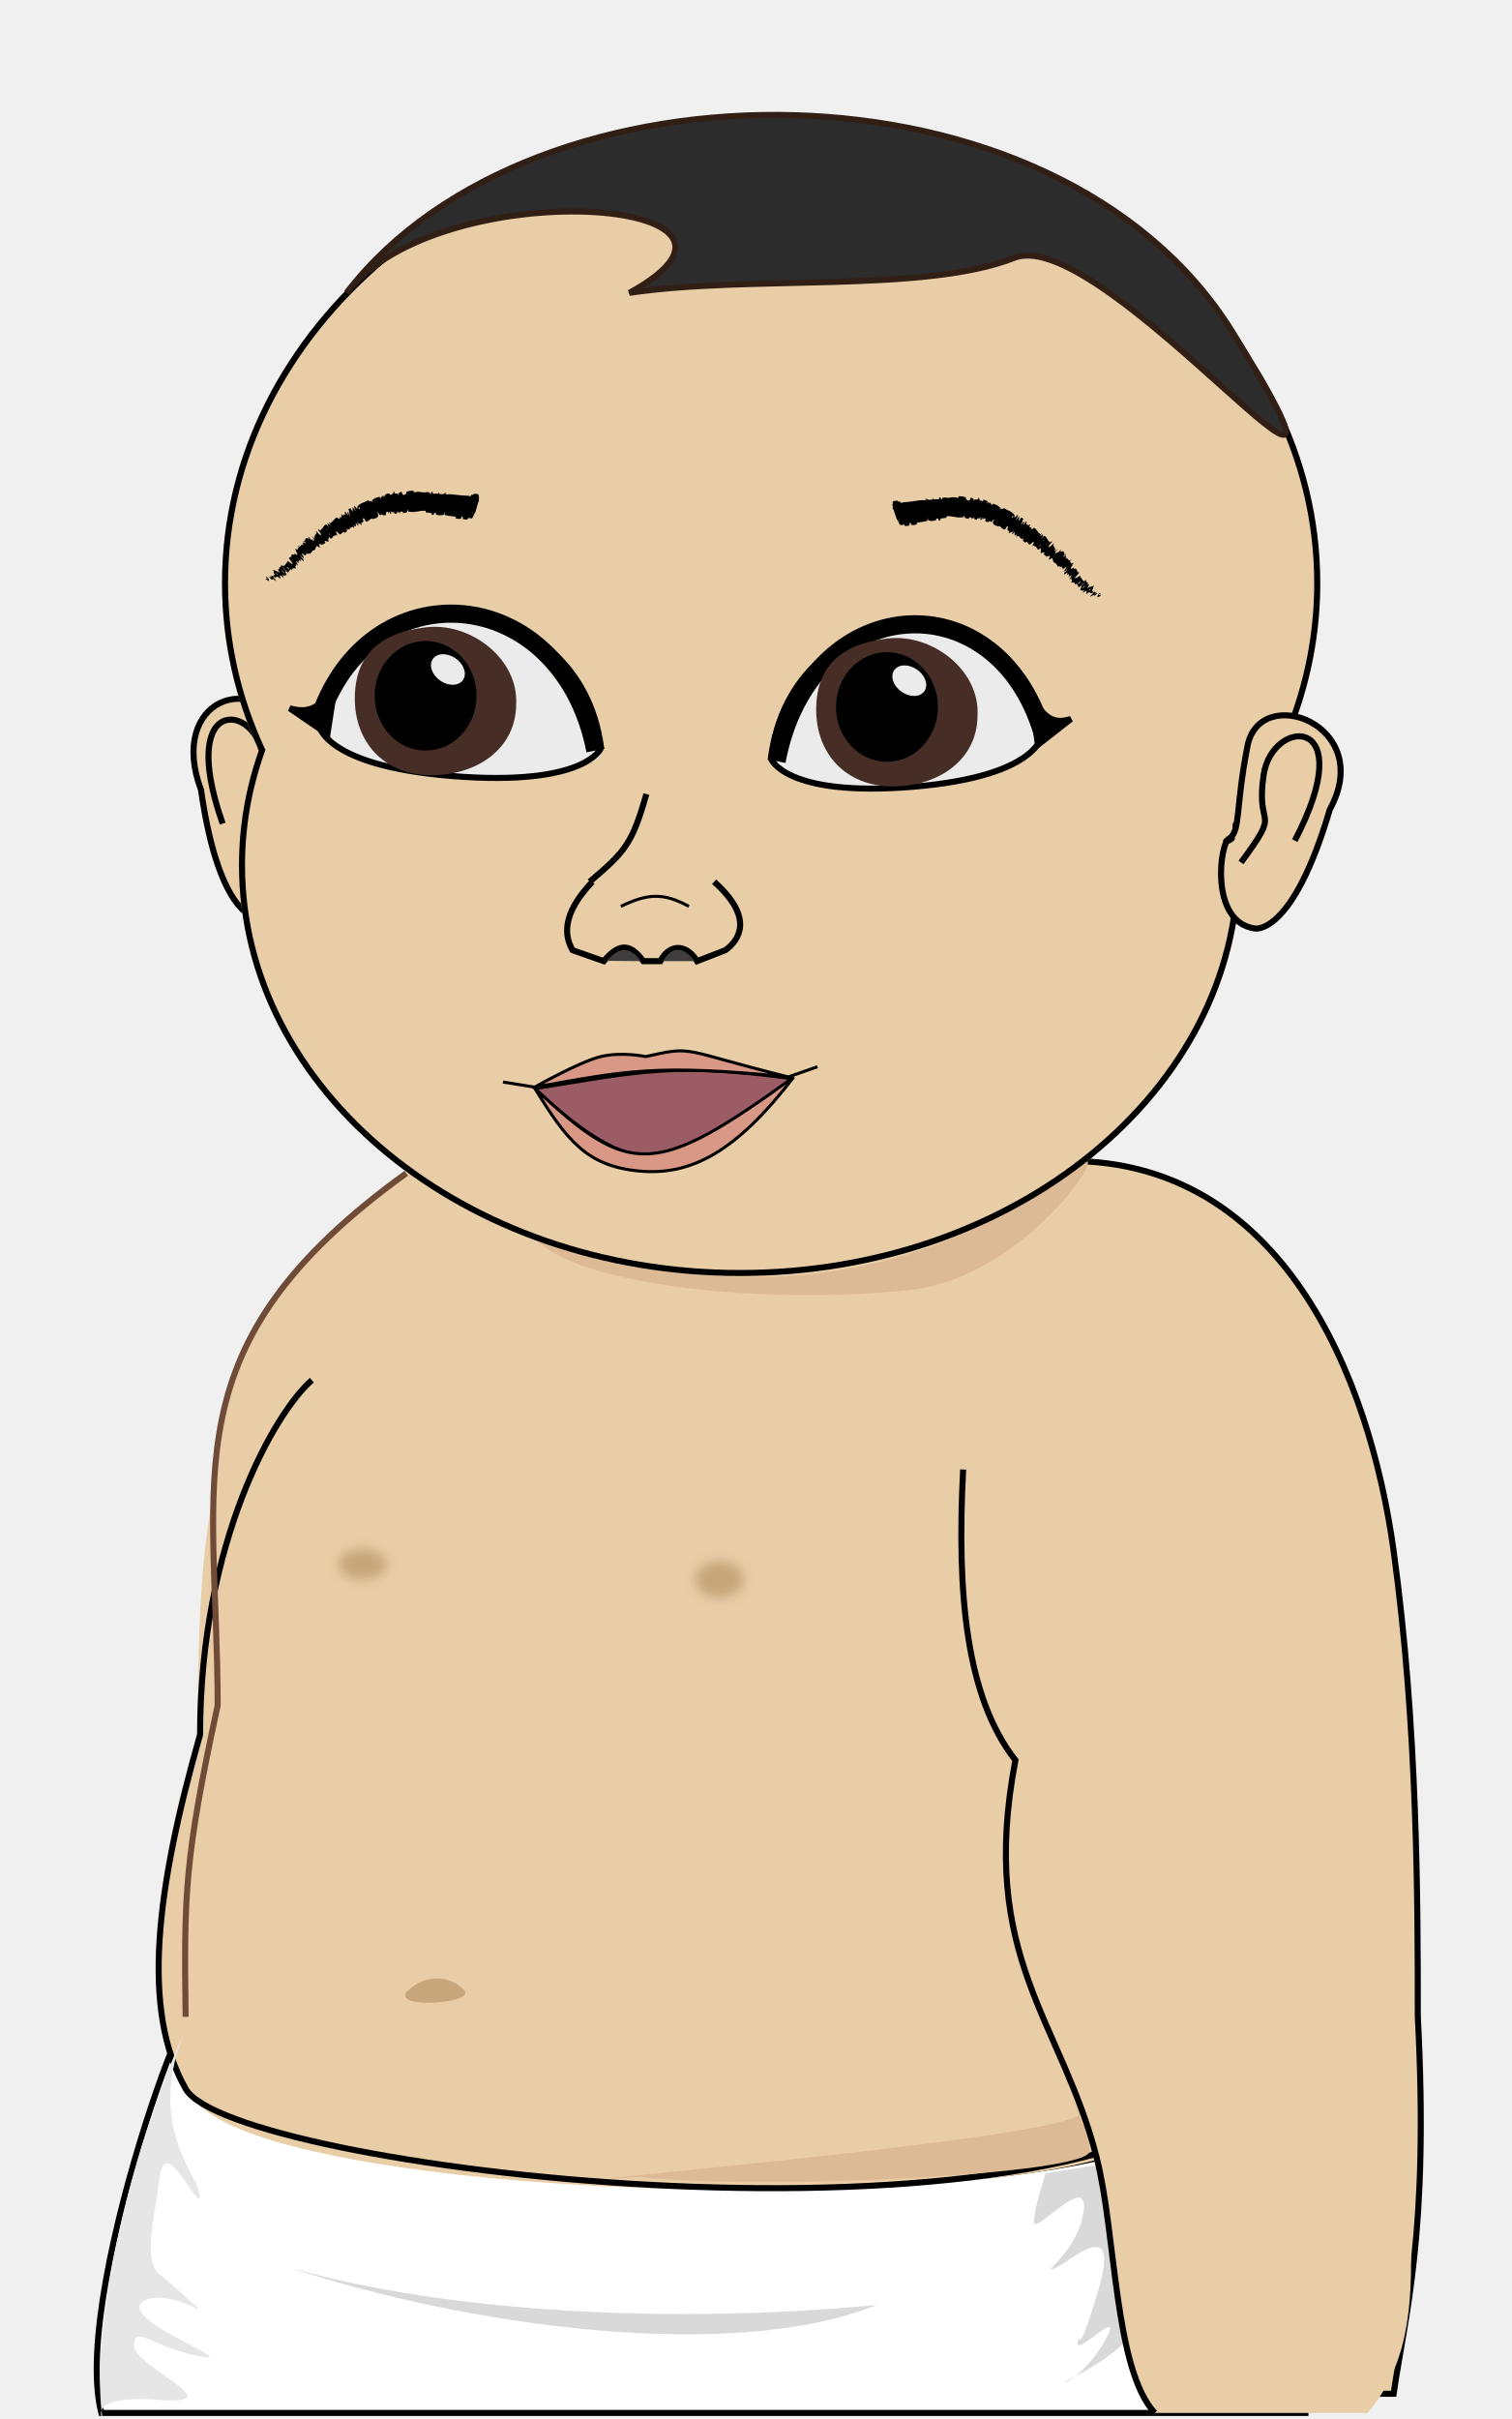
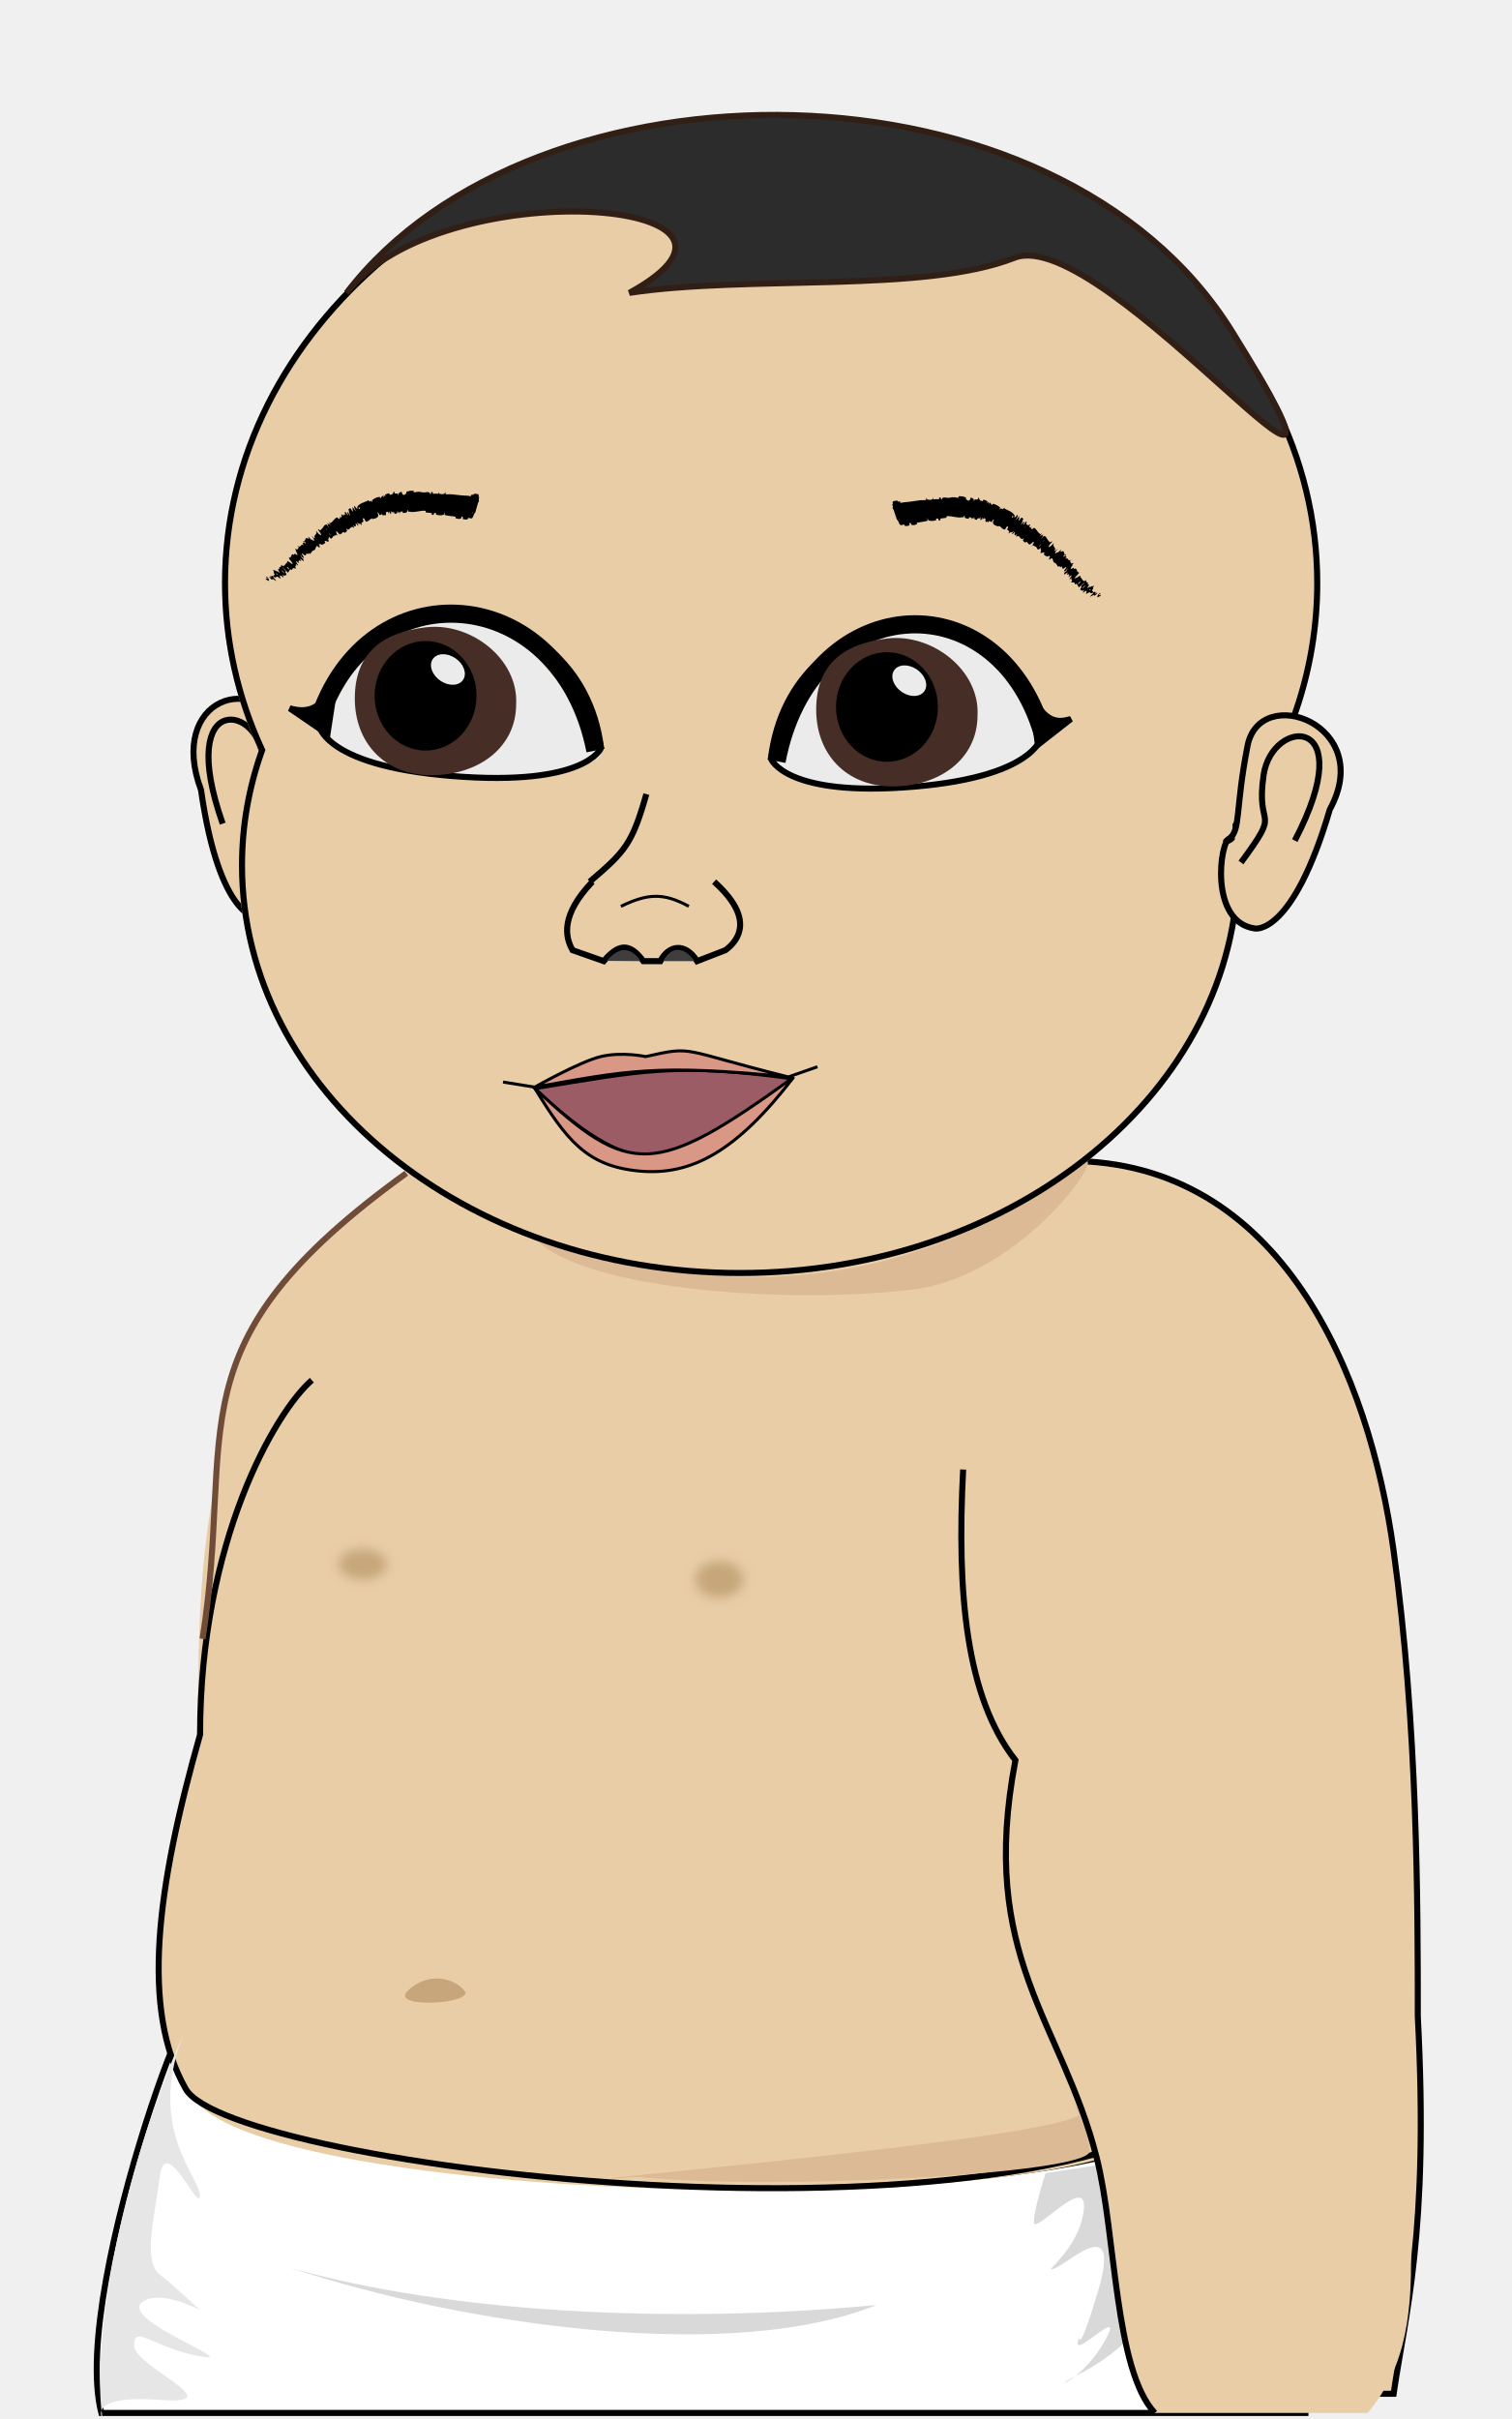
<svg xmlns="http://www.w3.org/2000/svg" width="250" height="400" viewBox="0 0 250 400" fill="none">
  <path d="M230.5 256.44C226.5 227.44 212 191.969 176.788 191.969H79.492L76.672 193.767C76.672 193.767 55.991 198.263 49.88 218.496C43.77 238.729 42.36 276.946 42.36 276.946C38.129 299.877 19.076 389.096 17.918 395.831C26.366 400.174 180.776 396.585 192.77 395.831H221.347H230.5C232.38 382.818 236.38 369.409 234.5 333.44C234.5 315.006 234.5 285.44 230.5 256.44Z" fill="#E8CDA7" stroke="black" />
  <path d="M179.7 192C177.464 191.875 145.51 224.972 88.2 204.5C95.32 212.928 128.195 215.788 150.607 213.292C168.141 211.34 181.936 192.125 179.7 192Z" fill="#DDBA96" />
  <path d="M42.5 219C54.5 199 72.5 191 72.5 191L85.246 199.695L32.278 346.695C29.5 332.5 31.201 300.295 35 287C38.8 273.705 30.5 239 42.5 219Z" fill="#E8CDA7" />
  <path d="M16.758 399C11.342 377.737 36.937 313.073 30.749 339.064C24.561 365.056 207.438 371.092 202.771 342.725C198.104 314.358 217.359 360.901 215.923 399H16.758Z" fill="white" stroke="black" />
  <path d="M32.322 288.546C33.811 284.237 29.301 231.238 48.438 225.863C67.576 220.489 182.578 228.449 182.578 228.449C197.746 259.473 191.136 271.969 191.136 279.294C207.7 346.082 211.992 340.911 189.511 354.041C167.029 367.171 45.77 363.976 32.322 347.375C18.873 330.773 30.833 292.855 32.322 288.546Z" fill="#E8CDA7" />
  <path d="M51.578 228.222C45.5 233.5 33.093 254.937 33.093 286.823C25.875 312.277 23.242 332.301 30.723 345.424C38.204 358.547 170.729 374.521 203.434 345.651" stroke="black" />
  <path d="M67.466 329.162C70.738 326.072 74.945 326.955 76.815 329.162C78.685 331.369 64.193 332.252 67.466 329.162Z" fill="#C6A67A" />
  <g filter="url(#filter0_f_739_612)">
    <ellipse cx="59.982" cy="258.662" rx="4" ry="2.5" fill="#C6A67A" />
  </g>
  <g filter="url(#filter1_f_739_612)">
    <ellipse cx="118.982" cy="261.162" rx="4" ry="3" fill="#C6A67A" />
  </g>
  <path d="M171 367.462C171 365.209 172.935 359.352 172.935 359.352L181.645 358L186 387.288C186 387.288 183.581 389.991 178.258 392.695C178.119 392.765 177.988 392.833 177.864 392.898C175.143 394.325 175.961 394.409 177.864 392.898C179.196 391.84 181.06 389.999 182.613 387.288C186.484 380.529 177.774 389.991 178.258 387.288C178.742 384.584 177.775 391.793 181.645 378.727C185.516 365.66 176.806 374.221 174.387 375.122C171.968 376.023 178.258 372.419 179.226 365.66C180.193 358.901 171 369.715 171 367.462Z" fill="#D9D9D9" />
  <path d="M178.603 349.194C178.708 349.355 178.658 349.522 178.466 349.695C179.202 351.393 180.2 353.939 180.2 355.736C180.2 359.483 127.332 362.311 105.577 359.965C79.427 361.756 173.647 354.028 178.466 349.695C177.667 347.853 177.177 347.008 178.603 349.194Z" fill="#DDBA96" />
  <path d="M16.784 398.591C15.512 387.331 19.209 361.354 30.7 335.5C23.849 351.738 33.055 359.887 33.055 363.042C33.055 366.197 27.383 352.676 26.437 359.887C25.491 367.099 23.601 373.859 26.437 376.113C29.273 378.366 33.055 381.972 33.055 381.972C33.055 381.972 26.603 378.504 23.601 380.62C19.402 383.579 40.619 390.986 33.055 389.634C25.491 388.282 22.183 384.225 22.183 387.831C22.183 391.437 38.728 397.746 26.437 396.845C19.15 396.311 17.18 397.519 16.784 398.591C16.841 399.09 16.907 399.56 16.983 400C16.983 400 16.512 399.328 16.784 398.591Z" fill="#E6E6E6" />
  <path d="M215.726 398C217.592 382.545 209.471 347.435 204.997 338C208.641 354.331 211.061 361.636 209.195 365.273C207.33 368.909 203.17 371.182 202.198 373.455C201.226 375.727 208.729 370.273 211.061 373.455C213.394 376.636 209.195 378.909 209.195 378.909C209.195 378.909 203.131 379.364 199.866 383C196.601 386.636 209.195 380.727 209.195 385.273C209.195 389.818 207.796 388 202.198 392.091C196.601 396.182 206.397 393 203.598 394.591C200.799 396.182 198 398 198 398H215.726Z" fill="#D1D1D1" />
  <path d="M48 375C73.901 382.408 111.234 384.378 145 381.146C120.981 390.804 77.199 384.631 48 375Z" fill="#D9D9D9" />
  <path d="M169.658 286.984C161.04 271.718 159.927 261.114 161.741 240.312L214.831 224C225.46 261.563 230.691 282.216 230.665 320.062C230.665 361.75 239.127 383.717 226.2 399H190.7C183.004 385.735 187.066 376.25 180.835 354.047C173.086 326.435 165.24 311.585 169.658 286.984Z" fill="#E8CDA7" />
  <path d="M159.302 243C158.226 263.505 159.783 280.64 167.947 291.07C161.704 323.721 175.631 334.151 181.395 356.826C184.622 369.523 184.276 391.744 191 399" stroke="black" />
  <path d="M33.245 130.611C27.677 115.74 42.24 110.02 48.236 122.031L51.663 139.762C51.663 146.626 50.378 151.773 42.668 151.773C42.668 151.773 36.338 152.163 33.245 130.611Z" fill="#E8CDA7" stroke="black" />
  <path d="M36.831 136.197C28.932 113.78 43.472 116.522 43.495 126.128C43.517 135.734 39.576 130.714 45.118 140.982" stroke="black" />
  <mask id="path-19-inside-1_739_612" fill="white">
    <path d="M127.542 19.897C177.702 19.897 218.366 54.161 218.366 96.429C218.366 111.151 213.43 124.901 204.88 136.572C205.128 138.712 205.257 140.88 205.257 143.072C205.257 180.587 168.157 211 122.392 211C76.627 211 39.527 180.587 39.527 143.072C39.527 136.472 40.677 130.091 42.819 124.057C38.88 115.487 36.719 106.171 36.719 96.429C36.719 54.162 77.382 19.898 127.542 19.897Z" />
  </mask>
  <path d="M127.542 19.897C177.702 19.897 218.366 54.161 218.366 96.429C218.366 111.151 213.43 124.901 204.88 136.572C205.128 138.712 205.257 140.88 205.257 143.072C205.257 180.587 168.157 211 122.392 211C76.627 211 39.527 180.587 39.527 143.072C39.527 136.472 40.677 130.091 42.819 124.057C38.88 115.487 36.719 106.171 36.719 96.429C36.719 54.162 77.382 19.898 127.542 19.897Z" fill="#E8CDA7" />
  <path d="M127.542 19.897V18.897V19.897ZM218.366 96.429H219.366V96.429L218.366 96.429ZM204.88 136.572L204.073 135.981L203.841 136.298L203.886 136.687L204.88 136.572ZM205.257 143.072H206.257V143.072L205.257 143.072ZM122.392 211V212V211ZM39.527 143.072L38.527 143.072V143.072H39.527ZM42.819 124.057L43.762 124.392L43.898 124.009L43.728 123.64L42.819 124.057ZM36.719 96.429L35.719 96.429V96.429H36.719ZM127.542 19.897V20.897C177.317 20.897 217.366 54.867 217.366 96.429L218.366 96.429L219.366 96.429C219.366 53.456 178.087 18.897 127.542 18.897V19.897ZM218.366 96.429H217.366C217.366 110.92 212.509 124.467 204.073 135.981L204.88 136.572L205.686 137.163C214.351 125.336 219.366 111.382 219.366 96.429H218.366ZM204.88 136.572L203.886 136.687C204.13 138.789 204.257 140.919 204.257 143.072L205.257 143.072L206.257 143.072C206.257 140.84 206.125 138.634 205.873 136.457L204.88 136.572ZM205.257 143.072H204.257C204.257 179.858 167.8 210 122.392 210V211V212C168.515 212 206.257 181.316 206.257 143.072H205.257ZM122.392 211V210C76.985 210 40.527 179.858 40.527 143.072H39.527H38.527C38.527 181.316 76.27 212 122.392 212V211ZM39.527 143.072L40.527 143.072C40.527 136.589 41.657 130.322 43.762 124.392L42.819 124.057L41.877 123.723C39.698 129.861 38.527 136.354 38.527 143.072L39.527 143.072ZM42.819 124.057L43.728 123.64C39.847 115.195 37.719 106.02 37.719 96.429H36.719H35.719C35.719 106.321 37.914 115.78 41.911 124.475L42.819 124.057ZM36.719 96.429L37.719 96.429C37.719 54.867 77.767 20.898 127.542 20.897V19.897V18.897C76.997 18.898 35.719 53.456 35.719 96.429L36.719 96.429Z" fill="black" mask="url(#path-19-inside-1_739_612)" />
  <path d="M102.693 149.874C107.051 147.774 109.681 147.545 113.928 149.874" stroke="black" stroke-width="0.5" />
  <path d="M203.816 54.864C174.849 8.144 88.156 8.209 57.318 48.427C72.77 28.357 132.66 32.751 104.097 48.427C124.017 45.452 152.786 48.524 167.767 42.637C182.748 36.75 232.782 101.584 203.816 54.864Z" fill="#2C2C2C" stroke="#311F15" />
  <path d="M172.009 122.058C150.176 76.145 127.533 124.475 128.47 126.408C129.406 128.341 139.209 131.398 150.913 129.948C162.617 128.498 167.973 127.229 172.009 122.058Z" fill="#EBEBEB" />
  <path d="M53.536 120.456C73.198 73.846 100.169 123.348 99.386 124.841C98.603 126.334 90.302 129.337 76.475 128.64C62.649 127.944 57.785 125.669 53.536 120.456Z" fill="#EBEBEB" />
  <path d="M172.449 121.141C168.259 95.736 130.933 97.525 127.505 125.435C127.505 125.435 129.79 131.876 151.12 130.087C172.449 128.298 172.449 121.141 172.449 121.141Z" stroke="black" />
  <path d="M219.949 133.849C227.603 119.872 208.393 112.821 206.338 123.335C204.284 133.849 205.22 137.283 203.347 138.641C201.799 139.074 199.938 152.5 207.573 153.537C207.573 153.537 213.785 154.775 219.949 133.849Z" fill="#E8CDA7" />
  <path d="M203.347 138.641C201.799 139.074 199.938 152.5 207.573 153.537C207.573 153.537 213.785 154.775 219.949 133.849C227.603 119.872 208.393 112.821 206.338 123.335C204.284 133.849 205.22 137.283 203.347 138.641ZM203.347 138.641C204.896 138.209 201.475 140 203.347 138.641Z" stroke="black" />
  <path d="M128.441 125.872C133.799 97.636 164.795 95.491 172.449 121.226" stroke="black" stroke-width="3" />
  <path d="M177.13 118.886C174.418 119.751 172.696 118.956 170.576 115.004L171.668 123.155L177.13 118.886Z" fill="black" stroke="black" />
  <path d="M52.599 119.381C56.963 93.975 95.845 95.765 99.415 123.675C99.415 123.675 97.035 130.116 74.817 128.327C52.599 126.537 52.599 119.381 52.599 119.381Z" stroke="black" />
  <path d="M98.479 124.112C92.894 95.875 60.578 93.731 52.599 119.465" stroke="black" stroke-width="3" />
  <path d="M58.685 115.508C58.685 122.761 63.569 128.188 71.326 128.188C79.082 128.188 85.371 123.666 85.371 116.413C85.748 108.978 77.88 102.828 70.389 103.734C62.899 104.639 58.685 108.255 58.685 115.508Z" fill="#462D26" />
  <ellipse cx="8.427" cy="9.057" rx="8.427" ry="9.057" transform="matrix(-1 0 0 1 78.8163 105.998)" fill="black" />
  <path d="M47.917 117.125C51.017 117.99 52.985 117.196 55.408 113.244L54.16 121.395L47.917 117.125Z" fill="black" stroke="black" />
  <ellipse cx="2.264" cy="3.018" rx="2.264" ry="3.018" transform="matrix(-0.742447 0.669904 0.742447 0.669904 73.524 107.167)" fill="#EBEBEB" />
  <path d="M134.995 117.359C134.995 124.612 139.879 130.039 147.636 130.039C155.393 130.039 161.681 125.518 161.681 118.265C162.058 110.829 154.19 104.679 146.7 105.585C139.209 106.491 134.995 110.106 134.995 117.359Z" fill="#462D26" />
  <ellipse cx="8.427" cy="9.057" rx="8.427" ry="9.057" transform="matrix(-1 0 0 1 155.127 107.849)" fill="black" />
  <ellipse cx="2.264" cy="3.018" rx="2.264" ry="3.018" transform="matrix(-0.742447 0.669904 0.742447 0.669904 149.834 109.018)" fill="#EBEBEB" />
  <path d="M147.673 82.942C147.871 82.806 148.179 82.777 148.423 82.799C148.5 82.805 148.506 82.942 148.561 82.952C148.668 82.972 148.736 82.882 148.847 82.911C148.884 82.921 148.909 83.133 148.946 83.139C149.149 83.173 149.296 83.07 149.485 83.059C150.411 83.005 151.297 82.837 152.207 82.715C152.513 82.673 152.916 82.776 153.202 82.63C153.235 82.612 153.176 82.437 153.179 82.421C153.238 82.171 153.279 82.542 153.359 82.576C153.679 82.708 153.99 82.666 154.244 82.548C154.352 82.498 154.174 82.157 154.325 82.339C154.335 82.352 154.34 82.549 154.375 82.564C154.452 82.599 154.583 82.541 154.641 82.547C154.754 82.56 154.771 82.555 154.872 82.542C155.011 82.525 155.189 82.597 155.33 82.532C155.36 82.518 155.291 82.325 155.336 82.284C155.383 82.243 155.518 82.243 155.571 82.284C155.622 82.325 155.623 82.484 155.635 82.519C155.739 82.813 155.843 82.375 155.863 82.362C156.212 82.142 156.546 82.352 156.893 82.326C157.156 82.306 157.432 82.211 157.683 82.213C157.985 82.216 158.24 82.32 158.529 82.303C158.56 82.301 158.525 82.065 158.563 82.063C158.965 82.037 159.37 82.078 159.757 82.263C159.796 82.282 159.731 82.485 159.768 82.516C160.002 82.702 160.326 83.143 160.568 82.264C160.73 82.317 160.927 82.378 161.048 82.578C161.125 82.707 161.003 82.918 161.131 82.839C161.159 82.821 161.154 82.621 161.196 82.61C161.371 82.562 161.54 82.654 161.72 82.582C161.757 82.567 161.779 82.392 161.794 82.362C161.92 82.122 161.975 82.566 161.997 82.602C162.169 82.871 162.342 82.814 162.542 82.865C162.589 82.876 162.586 82.632 162.632 82.635C162.876 82.656 163.111 82.735 163.31 82.898C163.354 82.934 163.255 83.117 163.273 83.145C163.353 83.264 163.478 82.901 163.558 83.01C163.574 83.032 163.515 83.195 163.514 83.215C163.491 83.519 163.661 83.128 163.679 83.123C163.913 83.059 163.906 83.519 164.108 83.519C164.133 83.518 164.15 83.293 164.216 83.305C164.658 83.385 165.075 83.601 165.413 83.926C165.466 83.976 165.359 84.111 165.356 84.132C165.3 84.451 165.501 84.074 165.528 84.068C165.736 84.029 165.736 84.417 166.046 83.999C166.646 84.453 167.431 84.527 167.842 85.274C167.848 85.283 167.732 85.458 167.743 85.475C167.873 85.683 167.995 85.378 168.32 85.105C168.402 85.037 168.259 85.509 168.25 85.544C168.215 85.675 168.027 85.926 168.025 85.953C168.009 86.173 168.515 85.275 168.634 85.344C168.637 85.348 168.525 85.502 168.525 85.524C168.525 85.593 168.594 85.546 168.59 85.62C168.582 85.791 168.344 86.233 168.594 86.043C168.627 86.019 168.911 85.507 168.998 85.593C169.032 85.627 169.217 85.73 169.247 85.794C169.277 85.857 169.142 85.995 169.141 86.004C169.142 86.299 169.036 86.355 168.904 86.707C168.771 87.059 169.226 86.309 169.306 86.245C169.386 86.18 169.373 86.417 169.358 86.492C169.343 86.568 169.247 86.648 169.247 86.696C169.242 87.009 169.547 86.373 169.67 86.288C169.96 86.084 169.683 86.681 169.744 86.799C169.761 86.831 169.822 86.693 169.853 86.698C169.976 86.717 169.917 86.923 170.129 86.843C170.163 86.829 170.473 86.569 170.365 86.843C170.349 86.883 170.234 87 170.253 87.057C170.281 87.144 170.367 87.248 170.463 87.25C170.533 87.251 170.634 86.995 170.646 87.105C170.65 87.154 170.512 87.247 170.526 87.327C170.541 87.407 170.666 87.489 170.715 87.518C170.764 87.547 170.859 87.366 170.87 87.357C170.939 87.311 171.086 87.298 171.094 87.304C171.511 87.581 171.671 88.135 172.111 88.342C172.146 88.359 172.26 88.177 172.266 88.177C172.424 88.189 171.989 88.568 171.941 88.772C172.202 88.427 172.194 88.521 172.295 88.542C172.345 88.551 172.431 88.406 172.445 88.395C172.657 88.239 172.486 88.523 172.452 88.583C172.33 88.803 172.551 88.606 172.47 88.753C172.389 88.899 172.182 89.044 172.252 89.098C172.369 88.993 172.575 88.638 172.669 88.631C173.027 88.602 173.172 89.14 173.305 89.298C173.437 89.454 173.505 89.476 173.558 89.596C173.653 89.813 173.792 89.535 173.984 89.52C174.172 89.503 173.635 90.016 173.544 90.148C173.453 90.279 173.576 90.169 173.535 90.249C173.493 90.33 173.386 90.379 173.403 90.438C173.42 90.497 173.716 90.382 173.841 90.27C174.106 90.034 174.303 89.714 174.322 89.906C174.323 89.918 174.174 90.045 174.184 90.08C174.269 90.358 174.456 90.54 174.553 90.81C174.566 90.847 174.396 90.985 174.402 91.008C174.463 91.253 174.657 90.935 175.015 90.715C174.629 91.093 174.449 91.376 174.559 91.483C174.625 91.548 174.775 91.365 174.932 91.286C174.98 91.262 174.917 91.425 175.002 91.352C175.28 91.117 175.512 90.778 175.52 91.008C175.519 91.018 175.367 91.146 175.376 91.172C175.438 91.339 175.713 91.078 175.871 91.165C175.995 91.234 176.011 91.571 176.098 91.708C175.674 92.142 175.871 92.14 176.205 91.882C176.263 91.963 176.356 92.022 176.384 92.13C176.393 92.167 176.254 92.277 176.244 92.293C176.08 92.549 176.397 92.291 176.423 92.295C176.698 92.349 176.615 92.702 176.988 92.65C177.001 92.648 177.31 92.361 177.134 92.621C177.121 92.638 176.932 92.72 176.997 92.806C177.062 92.893 177.041 93.195 177.279 93.159C177.337 93.151 177.643 92.975 177.501 93.212C177.482 93.244 177.388 93.321 177.349 93.378C177.226 93.558 177.548 93.279 177.324 93.568C177.101 93.857 176.98 94.121 177.26 94.053C177.269 94.052 177.536 93.843 177.564 93.88C177.609 93.939 177.63 94.063 177.685 94.118C177.712 94.144 177.847 93.982 177.854 93.984C178.11 94.082 178.106 94.35 178.221 94.591C178.242 94.635 178.545 94.54 178.443 94.763C178.332 95.006 177.508 95.631 177.846 95.634C177.982 95.636 179.022 94.838 178.642 95.424C178.989 95.554 178.955 96.029 179.346 96.105C179.364 96.109 179.665 95.899 179.685 95.928C179.714 95.972 179.606 96.107 179.623 96.142C179.688 96.292 179.892 96.3 179.976 96.428C180.008 96.477 179.864 96.579 179.902 96.637C179.94 96.694 180.144 96.574 180.122 96.719C180.105 96.828 179.798 97.195 179.819 97.302C180.171 96.995 180.206 97.049 180.375 97.054C180.408 97.055 180.514 96.929 180.536 96.924C180.627 96.901 180.552 97.02 180.648 96.99C180.671 96.983 180.791 96.878 180.816 96.866C181.04 96.764 180.84 97.081 180.806 97.137C180.675 97.348 180.853 97.236 180.819 97.339C180.785 97.442 180.643 97.457 180.643 97.543C180.642 97.721 180.775 97.833 180.859 97.941C180.894 97.984 181.03 97.816 181.039 97.819C181.154 97.869 181.057 98.104 181.42 97.874C180.642 98.651 181.545 97.856 181.486 98.124C181.481 98.145 181.099 98.496 181.009 98.509C180.919 98.521 180.993 98.359 180.858 98.385C180.827 98.391 180.399 98.639 180.369 98.649C180.131 98.726 180.707 98.208 180.736 98.176C181.044 97.83 180.575 98.089 180.529 98.091C180.316 98.098 180.323 97.941 180.161 97.935C180.055 97.931 179.668 98.26 179.643 98.207C179.559 98.034 180.042 97.51 179.459 97.779C179.335 97.836 178.945 98.234 179.179 97.839C179.194 97.814 179.423 97.471 179.194 97.593C179.165 97.609 179.044 97.716 179.028 97.718C178.918 97.727 178.984 97.608 178.89 97.595C178.796 97.582 178.67 97.579 178.656 97.481C178.648 97.423 178.83 97.174 178.869 97.107C178.982 96.916 178.675 97.096 178.839 96.893C179.003 96.689 179.35 96.486 179.401 96.293C179.086 96.572 178.759 96.854 178.441 97.132C178.294 96.946 178.239 96.684 178.058 96.513C178.035 96.492 177.889 96.668 177.861 96.65C177.742 96.573 177.78 96.376 177.638 96.317C177.527 96.271 177.271 96.346 177.15 96.305C177.456 95.927 177.223 95.916 177.173 95.799C177.155 95.758 177.251 95.672 177.261 95.621C177.297 95.433 177.023 95.763 176.953 95.786C176.654 95.885 177.35 95.22 177.219 95.116C177.212 95.111 176.768 95.387 176.735 95.398C176.521 95.475 176.854 95.264 176.842 95.197C176.82 95.073 176.859 94.936 176.666 94.952C176.609 94.957 176.32 95.117 176.451 94.897C176.468 94.868 176.594 94.754 176.596 94.742C176.624 94.532 176.238 94.899 176.057 94.971C175.876 95.043 176.061 94.706 176.12 94.615C176.275 94.381 176.237 94.567 176.259 94.551C176.516 94.356 176.418 94.334 176.393 94.269C176.761 93.899 176.676 93.856 176.365 94.204C176.331 94.242 176.401 94.244 176.393 94.269C175.986 94.586 175.872 94.563 176.139 94.151C176.264 93.958 176.486 93.811 176.307 93.766C176.226 93.744 175.989 94.016 175.874 94.04C175.613 94.093 175.72 93.725 175.578 93.657C175.527 93.633 175.424 93.809 175.385 93.797C175.278 93.766 175.323 93.602 175.201 93.587C175.19 93.586 175.06 93.747 175.037 93.728C174.859 93.586 174.814 93.356 174.648 93.19C174.565 93.106 174.337 93.043 174.267 92.944C174.144 92.773 174.167 92.382 173.99 92.315C173.875 92.271 173.752 92.439 173.621 92.508C173.368 92.643 173.581 92.176 173.616 92.105C173.617 92.103 173.721 92.133 173.755 92.02C173.883 91.838 173.617 92.105 173.616 92.105C173.638 92.059 173.522 91.888 173.466 91.89C173.436 91.892 173.312 92.043 173.299 92.041C172.985 91.99 172.759 91.852 172.624 91.61C172.623 91.604 172.774 91.445 172.77 91.433C172.721 91.259 172.472 91.396 172.274 91.433C172.073 91.467 172.032 91.362 172.22 91.029C172.116 91.001 172.12 90.786 172.126 90.658C172.131 90.53 171.846 90.846 171.836 90.848C171.498 90.914 171.562 90.65 171.418 90.481C171.352 90.402 171.143 90.31 171.025 90.274C170.931 90.246 170.951 90.134 170.846 90.131C170.832 90.131 170.722 90.286 170.715 90.289C170.502 90.408 170.825 90.075 170.862 89.998C170.996 89.72 171.061 89.567 170.88 89.604C170.838 89.612 170.363 90.087 170.301 90.088C170.221 90.088 170.387 89.914 170.299 89.919C170.291 89.919 170.202 90.036 170.174 90.006C170.042 89.868 169.92 89.667 169.752 89.559C169.729 89.543 169.617 89.751 169.582 89.733C169.417 89.644 169.263 89.52 169.184 89.328C169.165 89.281 169.283 89.164 169.304 89.119C169.429 88.847 169.111 89.144 169.095 89.143C168.706 89.117 168.719 88.657 168.343 88.626C168.321 88.625 167.958 88.933 168.12 88.57C168.131 88.546 168.299 88.175 168.102 88.375C168.09 88.388 168.01 88.582 167.965 88.528C167.92 88.474 167.755 88.532 167.8 88.291C167.814 88.216 167.969 87.839 167.726 88.064C167.709 88.079 167.217 88.625 167.439 88.176C167.476 88.103 167.759 87.657 167.53 87.834C167.486 87.869 167.455 87.988 167.373 88.024C167.249 88.081 167.232 87.906 167.027 88.058C166.991 88.085 166.749 88.357 166.836 88.094C166.85 88.053 166.954 87.909 166.937 87.877C166.859 87.722 166.67 87.75 166.603 87.573C166.578 87.511 166.74 87.275 166.729 87.181C166.718 87.088 166.657 86.972 166.545 87.059C166.432 87.146 166.272 87.575 166.18 87.567C165.781 87.533 165.593 87.141 165.275 86.95C165.229 86.921 165.201 87.087 165.128 87.057C164.856 86.944 164.354 86.896 164.244 86.483C164.156 86.152 164.472 86.049 164.365 85.888C164.312 85.81 164.05 86.274 164.028 86.284C163.806 86.381 163.774 86.121 163.599 86.137C163.563 86.14 163.524 86.353 163.494 86.354C163.394 86.359 163.331 86.237 163.241 86.226C163.201 86.222 163.158 86.38 163.127 86.357C163.053 86.303 163.001 86.216 162.963 86.044C162.96 86.029 163.069 85.85 163.008 85.823C162.912 85.782 162.821 85.599 162.661 85.716C162.613 85.752 162.514 86.112 162.506 85.843C162.505 85.787 162.639 85.359 162.452 85.71C162.419 85.768 162.147 86.237 162.158 85.893C162.16 85.803 162.197 85.434 162.141 85.48C162.133 85.488 162.11 85.688 162.07 85.699C161.932 85.734 161.806 85.684 161.667 85.719C161.63 85.728 161.637 85.942 161.584 85.95C161.437 85.973 161.278 85.889 161.154 85.802C161.109 85.769 161.173 85.606 161.172 85.587C161.165 85.277 161.06 85.675 161.037 85.696C160.893 85.817 160.832 85.613 160.712 85.647C160.679 85.656 160.673 85.853 160.665 85.869C160.578 86.029 160.674 85.688 160.639 85.644C160.541 85.519 160.412 85.519 160.294 85.53C160.25 85.535 160.272 85.766 160.234 85.767C160.008 85.781 159.781 85.738 159.571 85.599C159.531 85.572 159.569 85.399 159.563 85.359C159.52 85.076 159.408 85.451 159.386 85.486C159.286 85.646 159.259 85.49 159.176 85.515C158.775 85.641 158.294 85.537 157.91 85.486C157.418 85.42 157.009 85.282 156.537 85.373C156.507 85.379 156.562 85.607 156.536 85.615C156.208 85.705 155.863 85.657 155.536 85.774C155.509 85.783 155.582 85.995 155.54 86.017C155.455 86.064 155.338 86.07 155.235 86.016C155.184 85.99 155.214 85.793 155.163 85.771C155.044 85.719 154.929 85.723 154.826 85.777C154.783 85.8 154.892 86.01 154.833 86.023C154.431 86.118 154.038 86.238 153.56 86.047C153.527 86.034 153.4 85.593 153.358 85.692C153.382 85.817 153.416 85.963 153.444 86.096C152.858 86.306 152.221 86.308 151.614 86.454C151.588 86.46 151.698 86.681 151.649 86.695C151.365 86.772 151.099 86.92 150.744 86.776C150.708 86.763 150.598 86.35 150.531 86.438C150.519 86.454 150.407 86.548 150.401 86.647C150.401 86.662 150.483 86.845 150.444 86.863C150.213 86.967 149.937 87.007 149.664 86.968C149.619 86.962 149.594 86.747 149.562 86.74C149.331 86.698 149.167 86.922 148.914 86.804C148.745 86.725 148.674 86.361 148.489 86.043C148.463 85.998 148.38 86.018 148.308 85.82C148.126 85.324 147.978 84.763 147.779 84.236C147.736 84.122 147.668 84.284 147.638 83.984C147.637 83.964 147.686 83.844 147.674 83.743C147.665 83.674 147.571 83.48 147.571 83.387C147.571 83.294 147.66 83.453 147.674 83.339C147.687 83.224 147.588 83.001 147.673 82.942ZM172.145 90.085C172.22 89.881 171.731 90.447 171.906 90.361C171.915 90.356 172.141 90.095 172.145 90.085ZM178.655 96.303C178.831 96.007 178.427 96.284 178.286 96.507C178.145 96.73 178.602 96.393 178.655 96.303ZM179.507 96.889C179.625 96.63 178.823 97.324 179.064 97.272C179.078 97.269 179.501 96.904 179.507 96.889ZM148.775 85.837C148.771 85.828 148.71 85.838 148.712 85.848C148.757 86.084 148.878 86.063 148.775 85.837ZM180.379 97.478C180.464 97.357 180.273 97.39 180.168 97.541C180.083 97.662 180.274 97.628 180.379 97.478ZM169.542 87.103C169.548 87.093 169.517 87.061 169.483 87.113C169.372 87.283 169.453 87.269 169.542 87.103ZM181.514 98.768C181.376 98.546 181.938 97.856 182.047 98.135C182.067 98.185 181.763 98.233 181.746 98.334C181.714 98.517 182.183 98.22 182.039 98.504C182.012 98.556 181.521 98.782 181.513 98.769C181.513 98.768 181.514 98.768 181.514 98.768ZM172.691 89.37C172.696 89.362 172.656 89.316 172.649 89.323C172.472 89.484 172.551 89.575 172.691 89.37ZM167.601 85.375C167.608 85.355 167.495 85.271 167.48 85.285C167.232 85.592 167.46 85.762 167.601 85.375ZM176.088 91.722C176.303 91.597 176.378 91.631 176.205 91.882C176.17 91.825 176.126 91.779 176.088 91.722Z" fill="black" />
  <path d="M79.143 81.773C78.942 81.647 78.637 81.633 78.397 81.665C78.321 81.674 78.32 81.812 78.266 81.824C78.163 81.849 78.091 81.761 77.983 81.796C77.947 81.808 77.929 82.02 77.893 82.028C77.695 82.07 77.544 81.974 77.358 81.971C76.442 81.957 75.563 81.824 74.658 81.731C74.361 81.7 73.961 81.814 73.675 81.676C73.642 81.66 73.697 81.483 73.693 81.466C73.629 81.218 73.597 81.591 73.519 81.626C73.213 81.769 72.899 81.732 72.647 81.62C72.539 81.572 72.709 81.228 72.563 81.414C72.553 81.426 72.551 81.624 72.517 81.64C72.44 81.675 72.313 81.621 72.257 81.628C72.147 81.643 72.129 81.639 72.029 81.627C71.891 81.612 71.716 81.687 71.576 81.625C71.546 81.611 71.612 81.417 71.567 81.377C71.521 81.337 71.386 81.337 71.336 81.379C71.286 81.421 71.287 81.58 71.275 81.615C71.176 81.91 71.072 81.474 71.052 81.461C70.707 81.245 70.373 81.457 70.037 81.431C69.778 81.411 69.505 81.316 69.258 81.316C68.966 81.318 68.71 81.42 68.426 81.398C68.396 81.396 68.434 81.16 68.397 81.158C68.004 81.127 67.606 81.159 67.221 81.334C67.182 81.352 67.241 81.556 67.204 81.587C66.971 81.766 66.635 82.197 66.425 81.309C66.264 81.357 66.069 81.411 65.943 81.606C65.862 81.732 65.975 81.947 65.852 81.863C65.824 81.844 65.837 81.644 65.796 81.631C65.626 81.577 65.456 81.661 65.282 81.581C65.247 81.564 65.233 81.388 65.219 81.357C65.106 81.112 65.032 81.553 65.009 81.588C64.826 81.848 64.659 81.782 64.461 81.821C64.415 81.831 64.43 81.587 64.384 81.587C64.146 81.594 63.906 81.66 63.702 81.81C63.657 81.844 63.744 82.033 63.725 82.059C63.641 82.172 63.538 81.803 63.454 81.906C63.437 81.927 63.486 82.094 63.486 82.114C63.491 82.419 63.347 82.017 63.329 82.011C63.103 81.932 63.08 82.392 62.879 82.378C62.854 82.376 62.851 82.151 62.786 82.158C62.354 82.205 61.914 82.394 61.566 82.69C61.511 82.735 61.607 82.878 61.609 82.899C61.642 83.221 61.471 82.83 61.445 82.822C61.246 82.765 61.212 83.154 60.935 82.713C60.314 83.116 59.53 83.125 59.064 83.833C59.058 83.842 59.159 84.026 59.146 84.042C58.998 84.239 58.899 83.926 58.602 83.625C58.526 83.55 58.632 84.032 58.638 84.068C58.662 84.2 58.828 84.466 58.829 84.494C58.828 84.713 58.398 83.776 58.278 83.834C58.275 83.837 58.373 84 58.371 84.022C58.366 84.09 58.302 84.037 58.3 84.111C58.297 84.281 58.494 84.742 58.26 84.532C58.23 84.505 57.99 83.971 57.895 84.05C57.858 84.082 57.662 84.17 57.628 84.23C57.594 84.29 57.716 84.44 57.716 84.449C57.694 84.741 57.794 84.806 57.897 85.168C58.001 85.528 57.611 84.743 57.537 84.671C57.464 84.6 57.459 84.835 57.469 84.911C57.478 84.987 57.565 85.076 57.563 85.124C57.544 85.434 57.293 84.775 57.178 84.679C56.906 84.452 57.129 85.071 57.057 85.184C57.038 85.215 56.988 85.073 56.956 85.075C56.831 85.084 56.871 85.294 56.671 85.195C56.638 85.178 56.354 84.891 56.439 85.173C56.452 85.213 56.556 85.34 56.533 85.395C56.5 85.478 56.408 85.573 56.314 85.566C56.245 85.56 56.165 85.297 56.145 85.405C56.137 85.453 56.267 85.557 56.245 85.636C56.223 85.715 56.09 85.787 56.037 85.813C55.985 85.838 55.907 85.649 55.895 85.64C55.831 85.588 55.683 85.563 55.675 85.569C55.245 85.804 55.044 86.338 54.583 86.511C54.547 86.524 54.449 86.333 54.442 86.333C54.287 86.33 54.686 86.745 54.719 86.952C54.487 86.585 54.488 86.68 54.387 86.69C54.338 86.695 54.264 86.543 54.251 86.531C54.054 86.357 54.202 86.654 54.23 86.716C54.335 86.945 54.131 86.73 54.201 86.883C54.27 87.034 54.462 87.198 54.39 87.244C54.282 87.13 54.106 86.759 54.014 86.743C53.667 86.679 53.459 87.216 53.324 87.354C53.183 87.496 53.114 87.511 53.054 87.625C52.944 87.831 52.828 87.543 52.641 87.511C52.452 87.479 52.945 88.035 53.025 88.174C53.105 88.312 52.991 88.193 53.025 88.277C53.058 88.36 53.163 88.418 53.139 88.476C53.116 88.534 52.828 88.396 52.713 88.275C52.469 88.018 52.297 87.685 52.264 87.873C52.262 87.884 52.4 88.023 52.387 88.057C52.283 88.324 52.086 88.487 51.971 88.744C51.956 88.78 52.113 88.932 52.106 88.954C52.028 89.19 51.862 88.857 51.521 88.61C51.875 89.018 52.029 89.316 51.908 89.416C51.835 89.477 51.701 89.282 51.549 89.191C51.504 89.163 51.554 89.33 51.476 89.251C51.219 88.992 51.014 88.637 50.99 88.863C50.99 88.873 51.131 89.014 51.12 89.038C51.047 89.198 50.795 88.915 50.633 88.987C50.505 89.044 50.465 89.376 50.37 89.504C50.759 89.969 50.559 89.954 50.245 89.671C50.179 89.749 50.079 89.802 50.045 89.905C50.033 89.941 50.162 90.062 50.171 90.079C50.315 90.347 50.021 90.063 49.994 90.065C49.719 90.094 49.776 90.451 49.411 90.367C49.398 90.364 49.114 90.053 49.269 90.325C49.28 90.343 49.461 90.441 49.391 90.52C49.321 90.6 49.32 90.9 49.08 90.85C49.023 90.838 48.729 90.641 48.854 90.887C48.871 90.92 48.958 91.004 48.992 91.064C49.101 91.253 48.802 90.949 49.003 91.254C49.203 91.559 49.304 91.832 49.031 91.74C49.023 91.737 48.774 91.508 48.743 91.542C48.695 91.597 48.665 91.718 48.606 91.767C48.578 91.79 48.456 91.619 48.449 91.62C48.187 91.697 48.181 91.954 48.037 92.194C48.01 92.24 47.718 92.119 47.803 92.348C47.896 92.598 48.667 93.287 48.332 93.261C48.198 93.252 47.224 92.374 47.559 92.986C47.204 93.087 47.211 93.554 46.808 93.606C46.79 93.609 46.506 93.376 46.484 93.403C46.453 93.445 46.549 93.587 46.531 93.621C46.455 93.763 46.252 93.755 46.16 93.875C46.124 93.921 46.261 94.034 46.218 94.088C46.176 94.142 45.983 94.006 45.994 94.151C46.003 94.261 46.282 94.65 46.254 94.754C45.926 94.421 45.887 94.472 45.719 94.463C45.687 94.461 45.59 94.328 45.569 94.321C45.48 94.29 45.546 94.414 45.454 94.377C45.431 94.368 45.32 94.254 45.295 94.24C45.082 94.12 45.251 94.456 45.283 94.513C45.398 94.732 45.229 94.607 45.255 94.712C45.282 94.817 45.422 94.844 45.416 94.929C45.404 95.105 45.264 95.206 45.173 95.306C45.136 95.346 45.012 95.168 45.003 95.17C44.886 95.211 44.964 95.452 44.621 95.195C45.338 96.029 44.498 95.167 44.537 95.437C44.541 95.459 44.895 95.838 44.984 95.857C45.072 95.877 45.01 95.71 45.142 95.747C45.173 95.755 45.58 96.036 45.609 96.049C45.84 96.144 45.304 95.583 45.278 95.549C44.997 95.181 45.444 95.476 45.49 95.481C45.701 95.506 45.705 95.35 45.867 95.357C45.972 95.361 46.332 95.719 46.361 95.669C46.459 95.501 46.018 94.942 46.576 95.257C46.695 95.324 47.054 95.749 46.85 95.339C46.837 95.313 46.634 94.954 46.852 95.094C46.88 95.112 46.992 95.229 47.008 95.232C47.117 95.249 47.059 95.126 47.153 95.121C47.248 95.116 47.373 95.124 47.394 95.028C47.406 94.971 47.243 94.709 47.209 94.64C47.11 94.44 47.402 94.644 47.254 94.43C47.105 94.214 46.776 93.984 46.74 93.789C47.032 94.091 47.336 94.397 47.631 94.7C47.788 94.531 47.872 94.264 48.06 94.114C48.084 94.095 48.216 94.281 48.246 94.266C48.368 94.2 48.345 94.002 48.49 93.955C48.603 93.919 48.851 94.015 48.973 93.985C48.697 93.585 48.929 93.594 48.987 93.482C49.007 93.442 48.919 93.349 48.912 93.299C48.892 93.108 49.139 93.457 49.207 93.486C49.5 93.606 48.862 92.885 48.997 92.795C49.004 92.79 49.424 93.102 49.456 93.116C49.662 93.211 49.348 92.973 49.364 92.907C49.394 92.787 49.366 92.648 49.555 92.681C49.611 92.691 49.886 92.874 49.772 92.644C49.757 92.614 49.641 92.491 49.639 92.479C49.626 92.269 49.982 92.666 50.156 92.752C50.33 92.84 50.171 92.49 50.118 92.395C49.983 92.149 50.007 92.337 49.986 92.319C49.746 92.104 49.845 92.091 49.874 92.029C49.537 91.63 49.624 91.596 49.906 91.967C49.937 92.007 49.868 92.003 49.874 92.029C50.252 92.379 50.37 92.363 50.139 91.929C50.031 91.726 49.822 91.56 50.004 91.529C50.086 91.515 50.301 91.805 50.412 91.838C50.666 91.915 50.587 91.541 50.731 91.487C50.784 91.467 50.873 91.65 50.913 91.642C51.02 91.621 50.988 91.455 51.109 91.451C51.12 91.451 51.237 91.622 51.261 91.605C51.444 91.482 51.513 91.253 51.694 91.098C51.782 91.023 52.011 90.982 52.087 90.89C52.22 90.732 52.225 90.343 52.405 90.294C52.523 90.259 52.632 90.435 52.758 90.515C53.001 90.669 52.831 90.183 52.802 90.11C52.801 90.107 52.693 90.13 52.669 90.014C52.557 89.822 52.8 90.11 52.802 90.11C52.783 90.062 52.91 89.904 52.964 89.912C52.994 89.916 53.105 90.077 53.118 90.076C53.431 90.054 53.66 89.942 53.814 89.711C53.816 89.705 53.679 89.535 53.684 89.523C53.75 89.352 53.989 89.507 54.184 89.56C54.379 89.613 54.426 89.512 54.265 89.166C54.369 89.148 54.381 88.936 54.385 88.809C54.389 88.682 54.645 89.021 54.656 89.024C54.98 89.123 54.945 88.849 55.106 88.691C55.182 88.615 55.389 88.548 55.508 88.523C55.602 88.504 55.591 88.392 55.694 88.399C55.708 88.4 55.804 88.563 55.811 88.567C56.012 88.705 55.718 88.345 55.688 88.266C55.578 87.978 55.522 87.823 55.702 87.873C55.743 87.885 56.177 88.397 56.239 88.403C56.32 88.409 56.169 88.222 56.258 88.234C56.265 88.234 56.344 88.359 56.376 88.331C56.521 88.203 56.651 88.019 56.824 87.927C56.848 87.915 56.943 88.131 56.978 88.116C57.143 88.046 57.314 87.931 57.41 87.746C57.433 87.7 57.325 87.573 57.309 87.527C57.209 87.244 57.499 87.569 57.515 87.569C57.898 87.581 57.914 87.126 58.299 87.124C58.321 87.124 58.66 87.46 58.527 87.086C58.518 87.061 58.381 86.678 58.559 86.895C58.57 86.909 58.634 87.109 58.682 87.059C58.73 87.009 58.887 87.083 58.861 86.84C58.853 86.763 58.727 86.377 58.952 86.621C58.968 86.638 59.413 87.222 59.23 86.756C59.2 86.679 58.956 86.211 59.17 86.407C59.211 86.445 59.231 86.566 59.31 86.609C59.431 86.675 59.462 86.502 59.651 86.672C59.684 86.702 59.902 86.995 59.835 86.726C59.825 86.683 59.734 86.532 59.752 86.501C59.84 86.355 60.025 86.399 60.109 86.227C60.139 86.166 59.998 85.918 60.017 85.826C60.036 85.734 60.108 85.621 60.212 85.718C60.317 85.814 60.442 86.255 60.532 86.255C60.922 86.258 61.156 85.876 61.481 85.713C61.529 85.689 61.545 85.856 61.619 85.832C61.891 85.742 62.412 85.727 62.544 85.326C62.655 85.002 62.35 84.876 62.466 84.723C62.524 84.649 62.755 85.131 62.776 85.141C62.993 85.253 63.046 84.996 63.218 85.023C63.253 85.029 63.278 85.244 63.307 85.247C63.407 85.258 63.478 85.141 63.569 85.136C63.61 85.135 63.642 85.295 63.675 85.274C63.754 85.225 63.813 85.14 63.863 84.971C63.868 84.956 63.769 84.77 63.832 84.748C63.934 84.712 64.033 84.535 64.187 84.662C64.233 84.7 64.31 85.065 64.334 84.797C64.339 84.741 64.229 84.306 64.396 84.667C64.425 84.727 64.673 85.21 64.684 84.866C64.686 84.775 64.67 84.405 64.725 84.454C64.732 84.462 64.744 84.664 64.784 84.676C64.921 84.718 65.05 84.675 65.189 84.716C65.226 84.728 65.207 84.941 65.261 84.952C65.408 84.982 65.575 84.904 65.705 84.822C65.752 84.791 65.695 84.626 65.697 84.607C65.718 84.297 65.806 84.7 65.828 84.721C65.968 84.849 66.04 84.647 66.16 84.685C66.193 84.695 66.191 84.892 66.199 84.909C66.28 85.072 66.197 84.728 66.234 84.685C66.338 84.564 66.47 84.568 66.589 84.583C66.633 84.589 66.603 84.82 66.641 84.822C66.871 84.843 67.104 84.808 67.321 84.673C67.362 84.647 67.328 84.474 67.335 84.433C67.386 84.152 67.49 84.529 67.511 84.565C67.61 84.728 67.641 84.572 67.725 84.599C68.13 84.733 68.622 84.635 69.01 84.588C69.51 84.526 69.92 84.388 70.399 84.477C70.429 84.482 70.376 84.711 70.402 84.719C70.738 84.808 71.079 84.756 71.414 84.869C71.441 84.878 71.371 85.091 71.414 85.112C71.501 85.158 71.619 85.162 71.723 85.106C71.773 85.079 71.74 84.883 71.79 84.86C71.906 84.806 72.023 84.808 72.127 84.86C72.172 84.883 72.066 85.094 72.126 85.106C72.536 85.195 72.93 85.305 73.406 85.101C73.439 85.087 73.554 84.643 73.599 84.742C73.579 84.867 73.549 85.014 73.525 85.147C74.114 85.34 74.756 85.322 75.367 85.446C75.392 85.452 75.29 85.677 75.34 85.688C75.628 85.755 75.896 85.893 76.247 85.735C76.282 85.72 76.376 85.303 76.446 85.388C76.458 85.404 76.574 85.494 76.584 85.592C76.585 85.607 76.509 85.793 76.55 85.81C76.785 85.904 77.059 85.933 77.33 85.882C77.375 85.874 77.391 85.658 77.423 85.65C77.652 85.598 77.824 85.815 78.07 85.686C78.235 85.599 78.29 85.233 78.461 84.906C78.485 84.86 78.568 84.876 78.632 84.676C78.792 84.172 78.915 83.605 79.09 83.07C79.128 82.954 79.202 83.112 79.219 82.812C79.22 82.791 79.167 82.674 79.175 82.573C79.18 82.503 79.265 82.305 79.262 82.213C79.258 82.12 79.176 82.283 79.158 82.17C79.141 82.055 79.229 81.828 79.143 81.773ZM54.41 88.239C54.353 88.029 54.793 88.634 54.624 88.534C54.616 88.528 54.413 88.249 54.41 88.239ZM47.484 93.856C47.33 93.548 47.711 93.856 47.834 94.089C47.958 94.321 47.53 93.949 47.484 93.856ZM46.592 94.371C46.494 94.104 47.239 94.858 47.004 94.787C46.991 94.783 46.597 94.386 46.592 94.371ZM78.168 84.714C78.172 84.705 78.233 84.712 78.231 84.722C78.196 84.959 78.076 84.944 78.168 84.714ZM45.682 94.885C45.607 94.758 45.798 94.803 45.89 94.963C45.964 95.091 45.776 95.044 45.682 94.885ZM57.232 85.504C57.228 85.494 57.261 85.464 57.291 85.519C57.387 85.698 57.306 85.678 57.232 85.504ZM44.463 96.074C44.616 95.865 44.107 95.135 43.979 95.403C43.956 95.451 44.254 95.523 44.264 95.625C44.283 95.81 43.838 95.477 43.961 95.771C43.984 95.824 44.456 96.088 44.464 96.075C44.464 96.075 44.464 96.075 44.463 96.074ZM53.927 87.48C53.923 87.471 53.967 87.428 53.974 87.436C54.137 87.611 54.048 87.697 53.927 87.48ZM59.297 83.953C59.292 83.932 59.414 83.857 59.426 83.873C59.647 84.2 59.406 84.351 59.297 83.953ZM50.379 89.517C50.175 89.376 50.095 89.406 50.245 89.671C50.286 89.616 50.337 89.571 50.379 89.517Z" fill="black" />
  <path d="M97.98 145.798C92.779 151.265 93.406 154.862 94.703 157.119L99.853 158.931C102.263 156.109 104.066 155.761 106.407 158.931H109.216C110.621 156.213 113.347 155.828 115.302 158.931L119.984 157.119C122.378 155.353 124.697 151.706 118.111 145.798" stroke="black" />
  <path d="M100.352 158.886C102.511 156.355 104.431 156.674 105.97 158.931L100.352 158.886Z" fill="#3F3D3D" />
  <path d="M109.715 158.931C111.119 156.213 113.326 156.674 114.865 158.931L109.715 158.931Z" fill="#3F3D3D" />
  <path d="M214.152 138.997C225.2 117.861 210.407 118.619 209.002 128.128C207.598 137.638 212.223 133.198 205.257 142.62" stroke="black" />
  <path d="M97.543 145.798C103.41 140.781 104.543 139.607 106.906 131.307" stroke="black" />
  <path d="M88.494 180.024C106.484 177.082 111.953 175.812 130.843 178.359C114.331 194.685 105.864 196.483 88.494 180.024Z" fill="#9C5C65" stroke="black" stroke-width="0.5" />
  <path d="M131.288 178.095C108.205 194.804 104.145 194.624 88.494 180.024C93.724 188.508 97.026 192.824 105.7 193.64C114.373 194.457 121.836 190.391 131.288 178.095Z" fill="#D89885" stroke="black" stroke-width="0.5" />
  <path d="M130.393 178.08C112.139 173.538 114.963 172.885 106.796 174.713C106.796 174.713 102.864 173.871 99.368 174.713C95.872 175.554 88.443 179.764 88.443 179.764C103.329 177.135 108.389 175.857 130.393 178.08Z" fill="#D89885" />
  <path d="M83.2 178.922L88.443 179.764M88.443 179.764C103.329 177.135 108.389 175.857 130.393 178.08M88.443 179.764C88.443 179.764 95.872 175.554 99.368 174.713C102.864 173.871 106.796 174.713 106.796 174.713C114.963 172.885 112.139 173.538 130.393 178.08M130.393 178.08L135.2 176.396" stroke="black" stroke-width="0.5" />
-   <path d="M67.2 194C27.7 222.5 35.939 243.736 36.004 282C30.504 307.5 30.436 313.142 30.7 333.5" stroke="#704C38" />
+   <path d="M67.2 194C27.7 222.5 39 236 33.5 271" stroke="#704C38" />
  <defs>
    <filter id="filter0_f_739_612" x="54.082" y="254.262" width="11.8" height="8.8" filterUnits="userSpaceOnUse" color-interpolation-filters="sRGB">
      <feFlood flood-opacity="0" result="BackgroundImageFix" />
      <feBlend mode="normal" in="SourceGraphic" in2="BackgroundImageFix" result="shape" />
      <feGaussianBlur stdDeviation="0.95" result="effect1_foregroundBlur_739_612" />
    </filter>
    <filter id="filter1_f_739_612" x="113.082" y="256.262" width="11.8" height="9.8" filterUnits="userSpaceOnUse" color-interpolation-filters="sRGB">
      <feFlood flood-opacity="0" result="BackgroundImageFix" />
      <feBlend mode="normal" in="SourceGraphic" in2="BackgroundImageFix" result="shape" />
      <feGaussianBlur stdDeviation="0.95" result="effect1_foregroundBlur_739_612" />
    </filter>
  </defs>
</svg>
